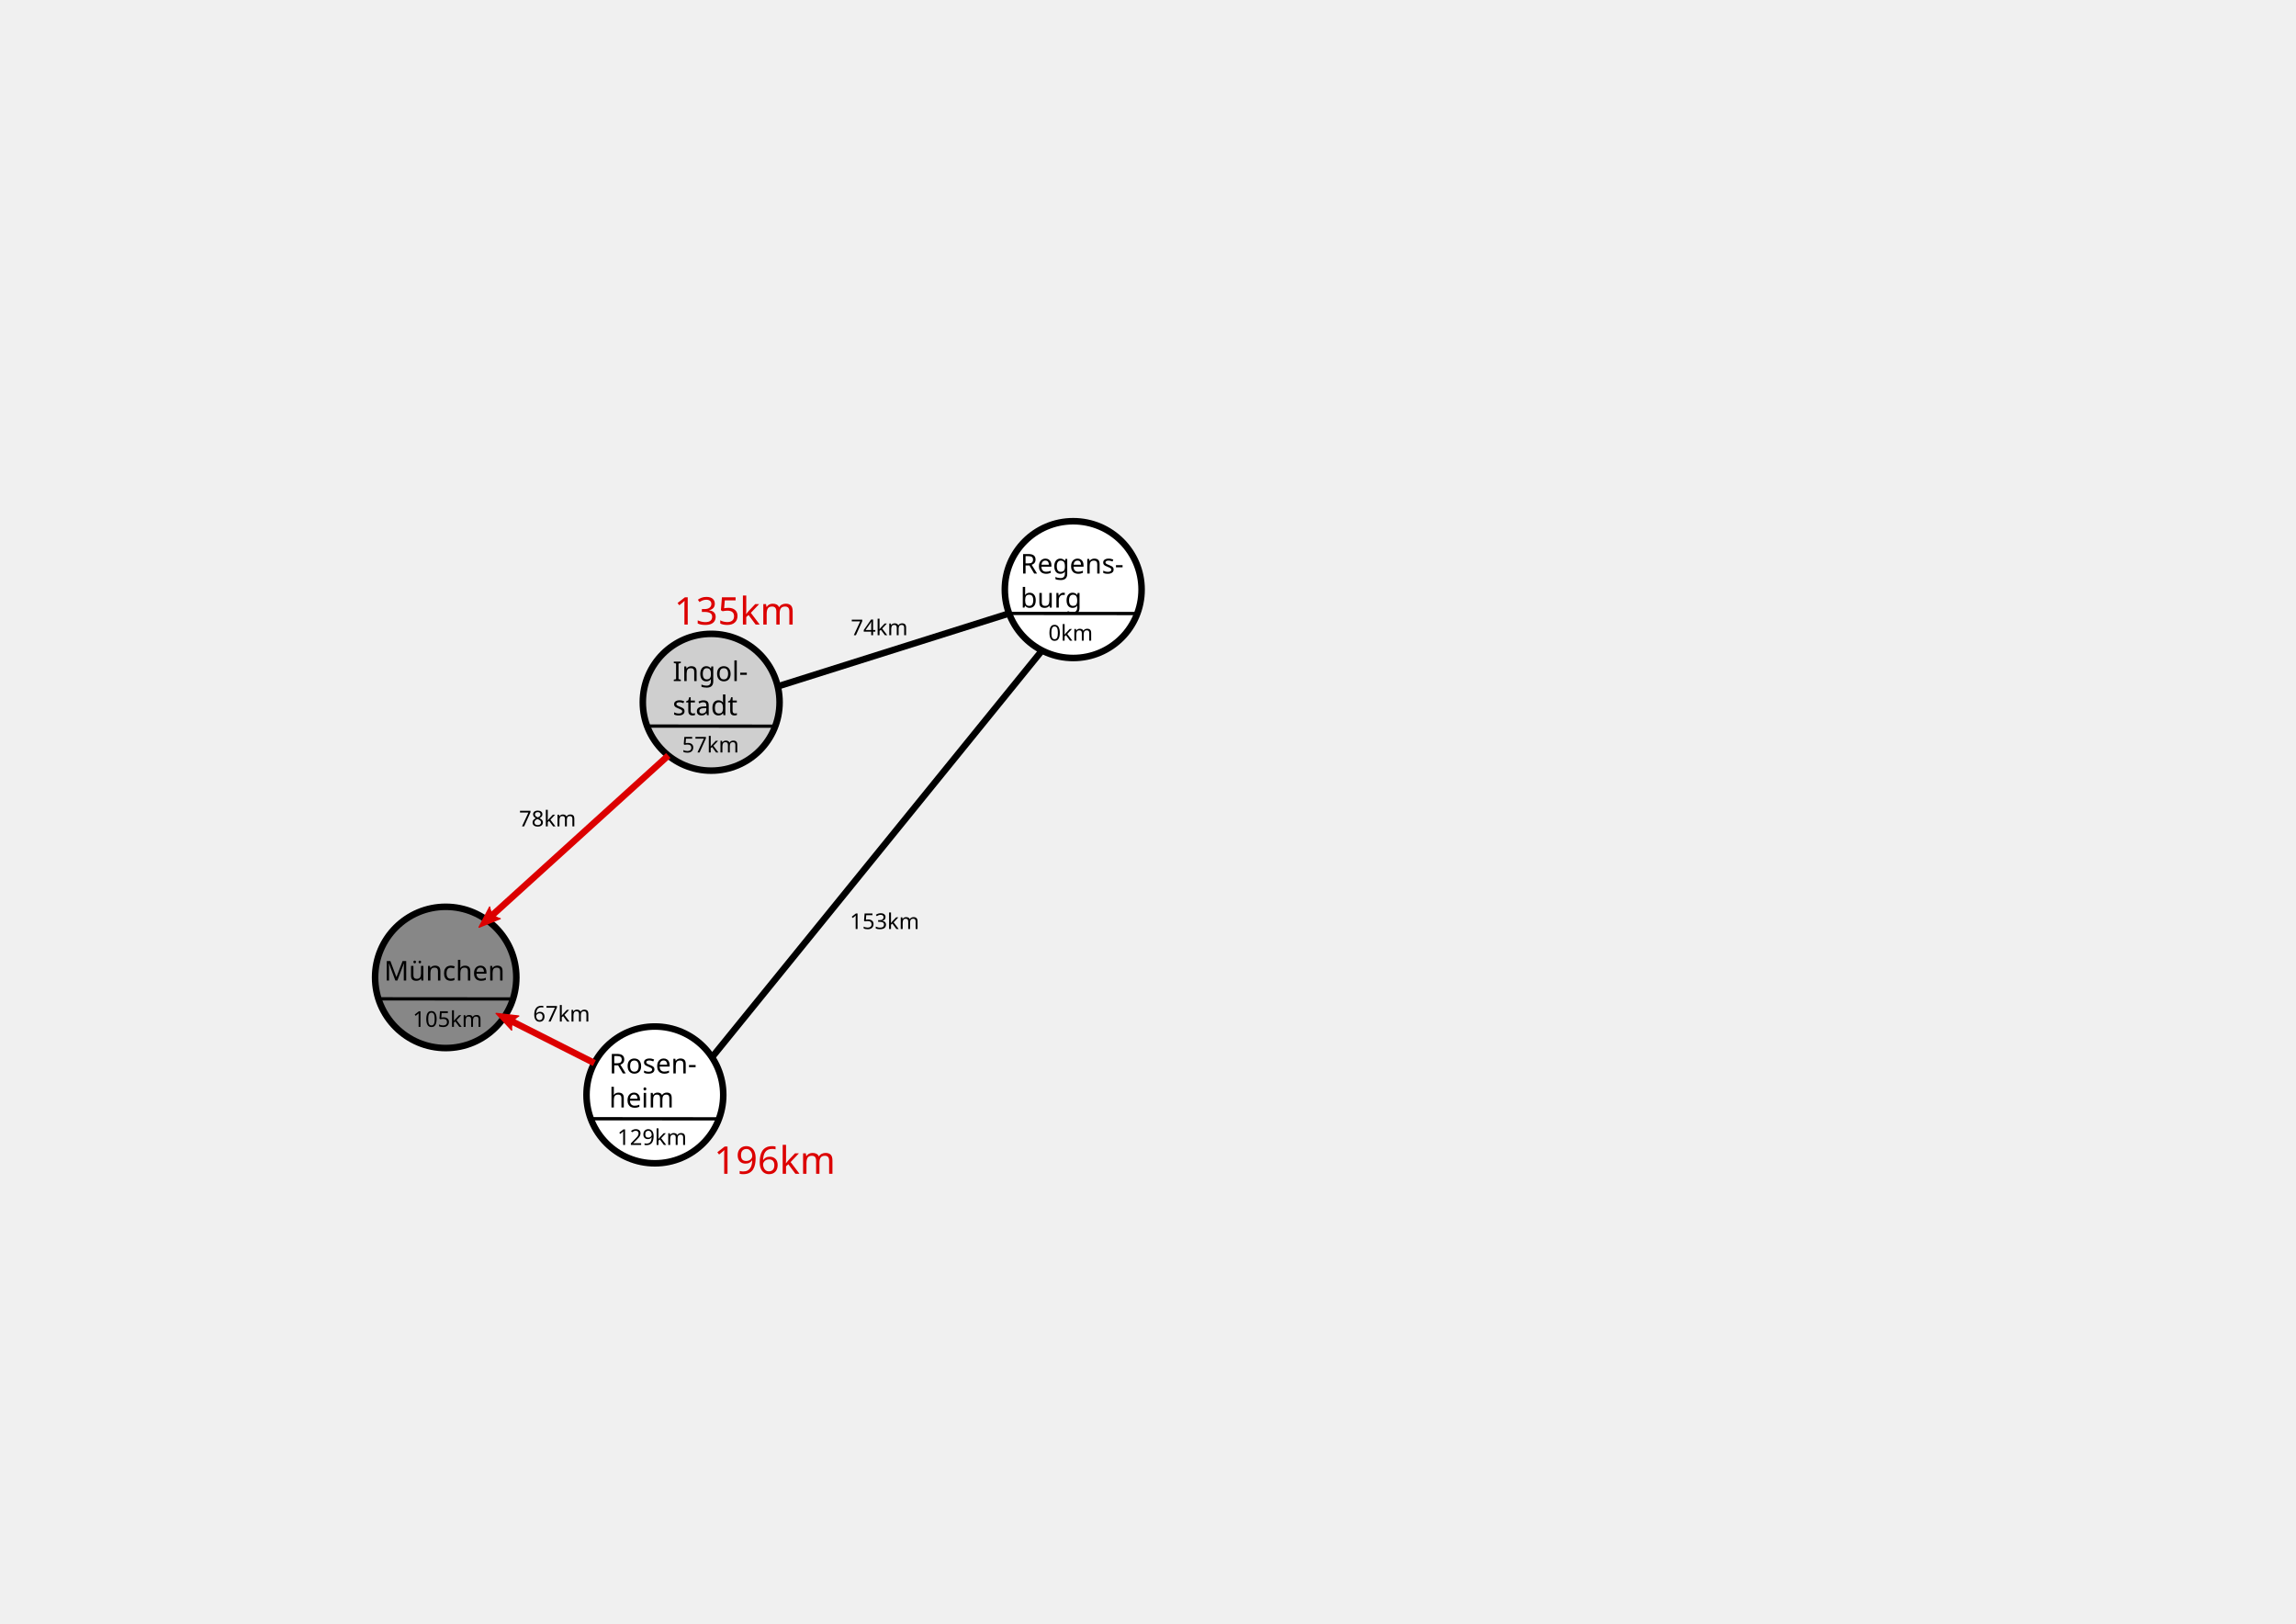
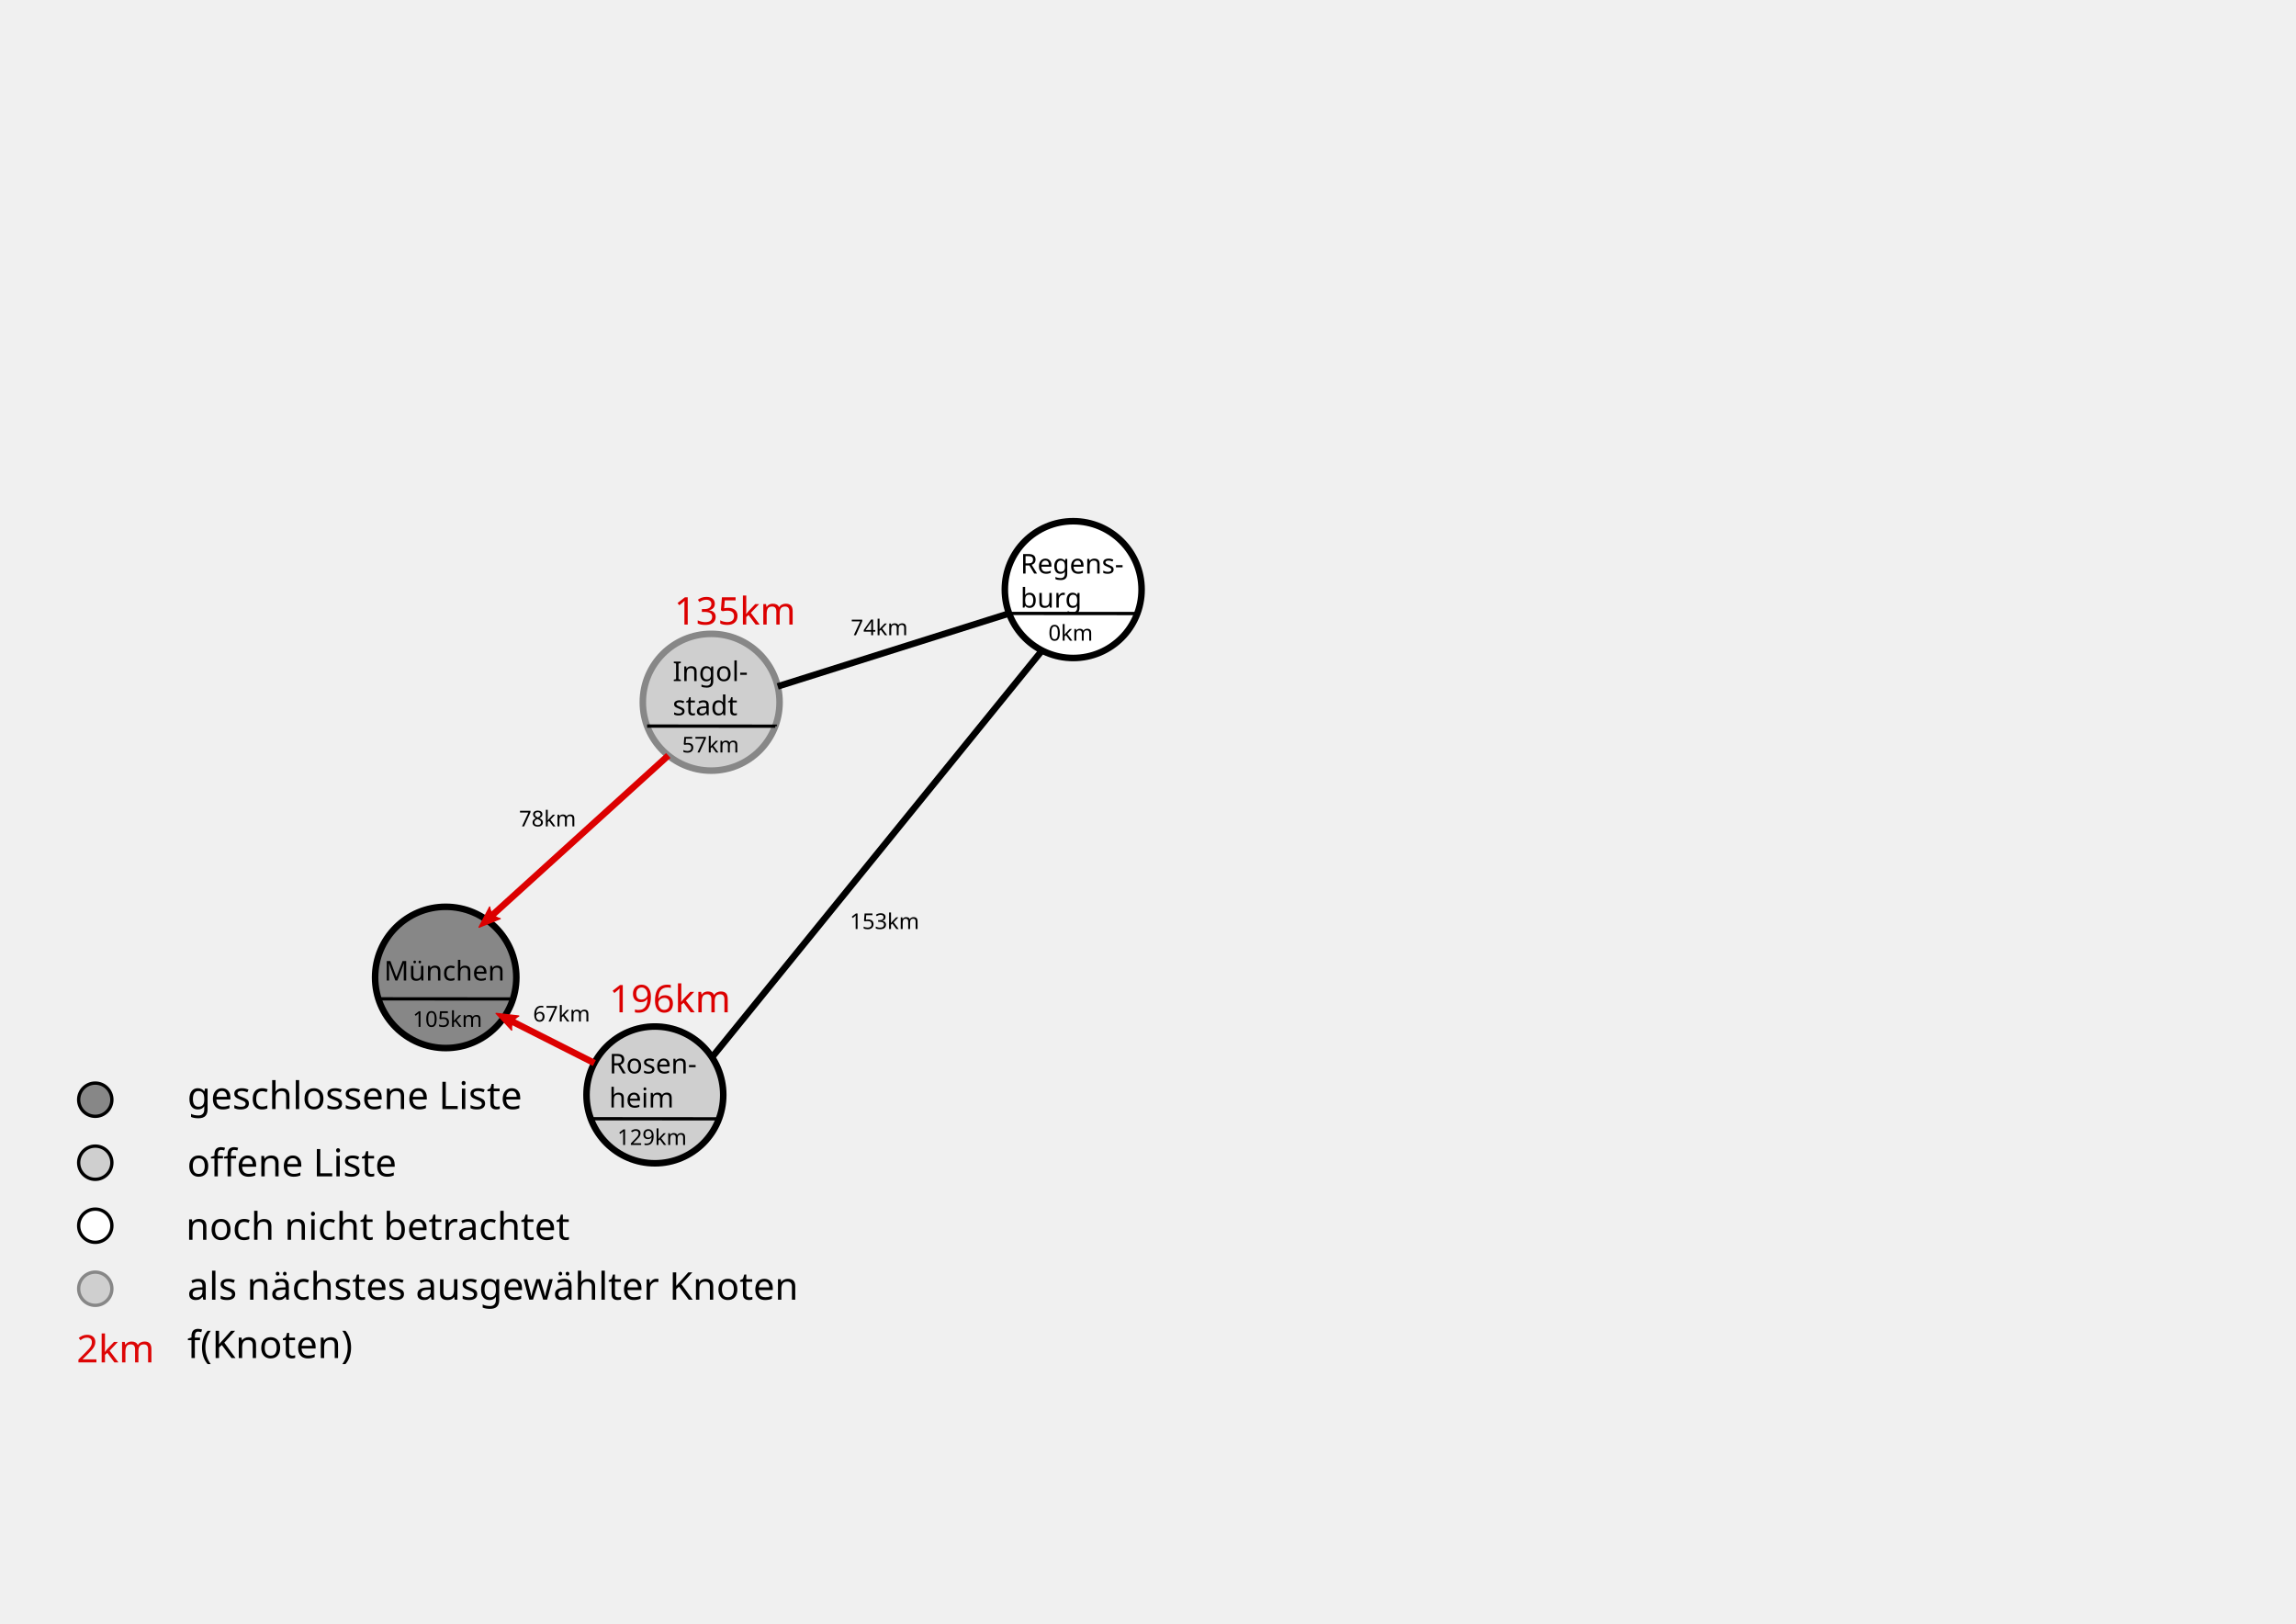
<svg xmlns="http://www.w3.org/2000/svg" width="297mm" height="210mm" viewBox="0 0 1052.362 744.094" id="svg2" version="1.1">
  <defs id="defs4">
    <marker style="overflow:visible" id="marker7998" refX="0.0" refY="0.0" orient="auto">
      <path transform="scale(0.6) translate(0,0)" d="M 8.719,4.034 L -2.207,0.016 L 8.719,-4.002 C 6.973,-1.63 6.983,1.616 8.719,4.034 z " style="fill-rule:evenodd;stroke-width:0.625;stroke-linejoin:round;stroke:#000000;stroke-opacity:1;fill:#000000;fill-opacity:1" id="path8000" />
    </marker>
    <marker style="overflow:visible" id="marker7787" refX="0.0" refY="0.0" orient="auto">
      <path transform="scale(0.3) translate(-2.3,0)" d="M 8.719,4.034 L -2.207,0.016 L 8.719,-4.002 C 6.973,-1.63 6.983,1.616 8.719,4.034 z " style="fill-rule:evenodd;stroke-width:0.625;stroke-linejoin:round;stroke:#dc0000;stroke-opacity:1;fill:#dc0000;fill-opacity:1" id="path7789" />
    </marker>
    <marker orient="auto" refY="0.0" refX="0.0" id="marker7741" style="overflow:visible">
      <path id="path7743" style="fill-rule:evenodd;stroke-width:0.625;stroke-linejoin:round;stroke:#dc0000;stroke-opacity:1;fill:#dc0000;fill-opacity:1" d="M 8.719,4.034 L -2.207,0.016 L 8.719,-4.002 C 6.973,-1.63 6.983,1.616 8.719,4.034 z " transform="scale(0.3) translate(-2.3,0)" />
    </marker>
    <marker orient="auto" refY="0.0" refX="0.0" id="Arrow2Sstart" style="overflow:visible">
      <path id="path4669" style="fill-rule:evenodd;stroke-width:0.625;stroke-linejoin:round;stroke:#dc0000;stroke-opacity:1;fill:#dc0000;fill-opacity:1" d="M 8.719,4.034 L -2.207,0.016 L 8.719,-4.002 C 6.973,-1.63 6.983,1.616 8.719,4.034 z " transform="scale(0.3) translate(-2.3,0)" />
    </marker>
    <marker orient="auto" refY="0.0" refX="0.0" id="Arrow1Sstart" style="overflow:visible">
      <path id="path4651" d="M 0.0,0.0 L 5.0,-5.0 L -12.5,0.0 L 5.0,5.0 L 0.0,0.0 z " style="fill-rule:evenodd;stroke:#dc0000;stroke-width:1pt;stroke-opacity:1;fill:#dc0000;fill-opacity:1" transform="scale(0.2) translate(6,0)" />
    </marker>
    <marker style="overflow:visible;" id="marker4915" refX="0.0" refY="0.0" orient="auto">
      <path transform="scale(1.1) rotate(180) translate(1,0)" d="M 8.719,4.034 L -2.207,0.016 L 8.719,-4.002 C 6.973,-1.63 6.983,1.616 8.719,4.034 z " style="fill-rule:evenodd;stroke-width:0.625;stroke-linejoin:round;stroke:#000000;stroke-opacity:1;fill:#000000;fill-opacity:1" id="path4917" />
    </marker>
  </defs>
  <g id="layer1" transform="translate(0,-308.2677)">
    <g id="g4275-7" transform="translate(150.4587,163.2674)">
      <circle r="32.366" cy="592.926" cx="53.834" id="path4138-0" style="opacity:1;fill:#878787;fill-opacity:1;stroke:#000000;stroke-width:3;stroke-linecap:round;stroke-linejoin:miter;stroke-miterlimit:4;stroke-dasharray:none;stroke-dashoffset:0;stroke-opacity:1" />
      <path id="path4167-0" d="m 23.349,602.737 59.999,0.049 0,0" style="fill:none;fill-rule:evenodd;stroke:#000000;stroke-width:1.501;stroke-linecap:butt;stroke-linejoin:miter;stroke-miterlimit:4;stroke-dasharray:none;stroke-opacity:1" />
-       <circle r="31.342" cy="466.821" cx="175.515" id="path4138-7-2" style="opacity:1;fill:#cfcfcf;fill-opacity:1;stroke:#000000;stroke-width:3;stroke-linecap:round;stroke-linejoin:miter;stroke-miterlimit:4;stroke-dasharray:none;stroke-dashoffset:0;stroke-opacity:1" />
+       <circle r="31.342" cy="466.821" cx="175.515" id="path4138-7-2" style="opacity:1;fill:#cfcfcf;fill-opacity:1;stroke:#878787;stroke-width:3;stroke-linecap:round;stroke-linejoin:miter;stroke-miterlimit:4;stroke-dasharray:none;stroke-dashoffset:0;stroke-opacity:1" />
      <path id="path4167-6-9" d="m 146.135,477.737 58.74,0.05 4e-5,6.5e-4" style="fill:none;fill-rule:evenodd;stroke:#000000;stroke-width:1.5;stroke-linecap:butt;stroke-linejoin:miter;stroke-miterlimit:4;stroke-dasharray:none;stroke-opacity:1" />
      <circle r="31.342" cy="415.199" cx="341.443" id="path4138-4-1" style="opacity:1;fill:#ffffff;fill-opacity:1;stroke:#000000;stroke-width:3;stroke-linecap:round;stroke-linejoin:miter;stroke-miterlimit:4;stroke-dasharray:none;stroke-dashoffset:0;stroke-opacity:1" />
      <path id="path4167-8-9" d="m 312.063,426.115 58.74,0.05 4e-5,6.5e-4" style="fill:none;fill-rule:evenodd;stroke:#000000;stroke-width:1.5;stroke-linecap:butt;stroke-linejoin:miter;stroke-miterlimit:4;stroke-dasharray:none;stroke-opacity:1" />
-       <circle r="31.342" cy="646.761" cx="149.704" id="path4138-70-7" style="opacity:1;fill:#ffffff;fill-opacity:1;stroke:#000000;stroke-width:3;stroke-linecap:round;stroke-linejoin:miter;stroke-miterlimit:4;stroke-dasharray:none;stroke-dashoffset:0;stroke-opacity:1" />
+       <circle r="31.342" cy="646.761" cx="149.704" id="path4138-70-7" style="opacity:1;fill:#cfcfcf;fill-opacity:1;stroke:#000000;stroke-width:3;stroke-linecap:round;stroke-linejoin:miter;stroke-miterlimit:4;stroke-dasharray:none;stroke-dashoffset:0;stroke-opacity:1" />
      <path id="path4167-63-8" d="m 120.324,657.677 58.74,0.05 4e-5,6.5e-4" style="fill:none;fill-rule:evenodd;stroke:#000000;stroke-width:1.5;stroke-linecap:butt;stroke-linejoin:miter;stroke-miterlimit:4;stroke-dasharray:none;stroke-opacity:1" />
      <path id="path4209-2" d="M 80.538,611.216 121.969,632.163" style="fill:none;fill-rule:evenodd;stroke:#dc0000;stroke-width:3;stroke-linecap:butt;stroke-linejoin:miter;stroke-miterlimit:4;stroke-dasharray:none;stroke-opacity:1;marker-start:url(#marker7741)" />
      <path id="path4211-3" d="M 72.106,567.187 155.853,491.229" style="fill:none;fill-rule:evenodd;stroke:#dc0000;stroke-width:3;stroke-linecap:butt;stroke-linejoin:miter;stroke-miterlimit:4;stroke-dasharray:none;stroke-opacity:1;marker-start:url(#marker7787)" />
      <path id="path4213-9" d="m 206.004,459.562 106.059,-33.446" style="fill:none;fill-rule:evenodd;stroke:#000000;stroke-width:3;stroke-linecap:butt;stroke-linejoin:miter;stroke-miterlimit:4;stroke-dasharray:none;stroke-opacity:1" />
      <path id="path4215-9" d="M 175.88,629.523 327.155,443.095" style="fill:none;fill-rule:evenodd;stroke:#000000;stroke-width:3;stroke-linecap:butt;stroke-linejoin:miter;stroke-miterlimit:4;stroke-dasharray:none;stroke-opacity:1" />
      <text id="text4217-3" y="594.345" x="25.599" style="font-style:normal;font-weight:normal;font-size:12.5px;line-height:125%;font-family:sans-serif;letter-spacing:0px;word-spacing:0px;fill:#000000;fill-opacity:1;stroke:none;stroke-width:1px;stroke-linecap:butt;stroke-linejoin:miter;stroke-opacity:1" xml:space="preserve">
        <tspan y="594.345" x="25.599" id="tspan4219-3">München</tspan>
      </text>
      <text id="text4221-0" y="457.122" x="157.872" style="font-style:normal;font-weight:normal;font-size:12.5px;line-height:125%;font-family:sans-serif;letter-spacing:0px;word-spacing:0px;fill:#000000;fill-opacity:1;stroke:none;stroke-width:1px;stroke-linecap:butt;stroke-linejoin:miter;stroke-opacity:1" xml:space="preserve">
        <tspan y="457.122" x="157.872" id="tspan4223-66">Ingol-</tspan>
        <tspan id="tspan4225-2" y="472.747" x="157.872">stadt</tspan>
      </text>
      <text id="text4227-22" y="407.824" x="317.263" style="font-style:normal;font-weight:normal;font-size:12.5px;line-height:125%;font-family:sans-serif;letter-spacing:0px;word-spacing:0px;fill:#000000;fill-opacity:1;stroke:none;stroke-width:1px;stroke-linecap:butt;stroke-linejoin:miter;stroke-opacity:1" xml:space="preserve">
        <tspan y="407.824" x="317.263" id="tspan4229-0">Regens-</tspan>
        <tspan id="tspan4231-1" y="423.449" x="317.263">burg</tspan>
      </text>
      <text id="text4233-9" y="636.905" x="128.742" style="font-style:normal;font-weight:normal;font-size:12.5px;line-height:125%;font-family:sans-serif;letter-spacing:0px;word-spacing:0px;fill:#000000;fill-opacity:1;stroke:none;stroke-width:1px;stroke-linecap:butt;stroke-linejoin:miter;stroke-opacity:1" xml:space="preserve">
        <tspan id="tspan4237-9" y="636.905" x="128.742">Rosen-</tspan>
        <tspan id="tspan4257-4" y="652.53" x="128.742">heim</tspan>
      </text>
      <text id="text4239-4" y="615.58" x="38.718" style="font-style:normal;font-weight:normal;font-size:10px;line-height:125%;font-family:sans-serif;letter-spacing:0px;word-spacing:0px;fill:#000000;fill-opacity:1;stroke:none;stroke-width:1px;stroke-linecap:butt;stroke-linejoin:miter;stroke-opacity:1" xml:space="preserve">
        <tspan y="615.58" x="38.718" id="tspan4241-5">105km</tspan>
      </text>
      <text id="text4243-3" y="489.839" x="162.14" style="font-style:normal;font-weight:normal;font-size:10px;line-height:125%;font-family:sans-serif;letter-spacing:0px;word-spacing:0px;fill:#000000;fill-opacity:1;stroke:none;stroke-width:1px;stroke-linecap:butt;stroke-linejoin:miter;stroke-opacity:1" xml:space="preserve">
        <tspan y="489.839" x="162.14" id="tspan4245-0">57km</tspan>
      </text>
      <text id="text4247-6" y="438.585" x="330.068" style="font-style:normal;font-weight:normal;font-size:10px;line-height:125%;font-family:sans-serif;letter-spacing:0px;word-spacing:0px;fill:#000000;fill-opacity:1;stroke:none;stroke-width:1px;stroke-linecap:butt;stroke-linejoin:miter;stroke-opacity:1" xml:space="preserve">
        <tspan y="438.585" x="330.068" id="tspan4249-2">0km</tspan>
      </text>
      <text id="text4251-4" y="669.694" x="132.49" style="font-style:normal;font-weight:normal;font-size:10px;line-height:125%;font-family:sans-serif;letter-spacing:0px;word-spacing:0px;fill:#000000;fill-opacity:1;stroke:none;stroke-width:1px;stroke-linecap:butt;stroke-linejoin:miter;stroke-opacity:1" xml:space="preserve">
        <tspan y="669.694" x="132.49" id="tspan4253-3">129km</tspan>
      </text>
      <text id="text4259-35" y="613.15" x="93.869" style="font-style:normal;font-weight:normal;font-size:10px;line-height:125%;font-family:sans-serif;letter-spacing:0px;word-spacing:0px;fill:#000000;fill-opacity:1;stroke:none;stroke-width:1px;stroke-linecap:butt;stroke-linejoin:miter;stroke-opacity:1" xml:space="preserve">
        <tspan y="613.15" x="93.869" id="tspan4261-2">67km</tspan>
      </text>
      <text id="text4263-7" y="523.706" x="87.445" style="font-style:normal;font-weight:normal;font-size:10px;line-height:125%;font-family:sans-serif;letter-spacing:0px;word-spacing:0px;fill:#000000;fill-opacity:1;stroke:none;stroke-width:1px;stroke-linecap:butt;stroke-linejoin:miter;stroke-opacity:1" xml:space="preserve">
        <tspan y="523.706" x="87.445" id="tspan4265-9">78km</tspan>
      </text>
      <text id="text4267-33" y="436.105" x="239.517" style="font-style:normal;font-weight:normal;font-size:10px;line-height:125%;font-family:sans-serif;letter-spacing:0px;word-spacing:0px;fill:#000000;fill-opacity:1;stroke:none;stroke-width:1px;stroke-linecap:butt;stroke-linejoin:miter;stroke-opacity:1" xml:space="preserve">
        <tspan y="436.105" x="239.517" id="tspan4269-7">74km</tspan>
      </text>
      <text id="text4271-6" y="570.747" x="239.048" style="font-style:normal;font-weight:normal;font-size:10px;line-height:125%;font-family:sans-serif;letter-spacing:0px;word-spacing:0px;fill:#000000;fill-opacity:1;stroke:none;stroke-width:1px;stroke-linecap:butt;stroke-linejoin:miter;stroke-opacity:1" xml:space="preserve">
        <tspan y="570.747" x="239.048" id="tspan4273-8">153km</tspan>
      </text>
    </g>
    <text xml:space="preserve" style="font-style:normal;font-weight:normal;font-size:17.5px;line-height:125%;font-family:sans-serif;letter-spacing:0px;word-spacing:0px;fill:#dc0000;fill-opacity:1;stroke:none;stroke-width:1px;stroke-linecap:butt;stroke-linejoin:miter;stroke-opacity:1" x="308.995" y="594.49" id="text7733">
      <tspan id="tspan7735" x="308.995" y="594.49">135km</tspan>
    </text>
-     <text xml:space="preserve" style="font-style:normal;font-weight:normal;font-size:17.5px;line-height:125%;font-family:sans-serif;letter-spacing:0px;word-spacing:0px;fill:#dc0000;fill-opacity:1;stroke:none;stroke-width:1px;stroke-linecap:butt;stroke-linejoin:miter;stroke-opacity:1" x="327.23" y="846.187" id="text7737">
-       <tspan id="tspan7739" x="327.23" y="846.187">196km</tspan>
+     <text xml:space="preserve" style="font-style:normal;font-weight:normal;font-size:17.5px;line-height:125%;font-family:sans-serif;letter-spacing:0px;word-spacing:0px;fill:#dc0000;fill-opacity:1;stroke:none;stroke-width:1px;stroke-linecap:butt;stroke-linejoin:miter;stroke-opacity:1" x="279.23" y="772.187" id="text7737">
+       <tspan id="tspan7739" x="279.23" y="772.187">196km</tspan>
    </text>
+     <g transform="translate(3.576519,155.7572)" id="g7412">
+       <circle r="7.615" cy="656.474" cx="40.09" id="path4863" style="opacity:1;fill:#878787;fill-opacity:1;stroke:#000000;stroke-width:1.52;stroke-linecap:round;stroke-linejoin:miter;stroke-miterlimit:4;stroke-dasharray:none;stroke-dashoffset:0;stroke-opacity:1" />
+       <circle r="7.615" cy="685.348" cx="40.09" id="path4863-0" style="opacity:1;fill:#cfcfcf;fill-opacity:1;stroke:#000000;stroke-width:1.52;stroke-linecap:round;stroke-linejoin:miter;stroke-miterlimit:4;stroke-dasharray:none;stroke-dashoffset:0;stroke-opacity:1" />
+       <circle r="7.615" cy="714.222" cx="40.09" id="path4863-9" style="opacity:1;fill:#ffffff;fill-opacity:1;stroke:#000000;stroke-width:1.52;stroke-linecap:round;stroke-linejoin:miter;stroke-miterlimit:4;stroke-dasharray:none;stroke-dashoffset:0;stroke-opacity:1" />
+       <circle r="7.615" cy="743.097" cx="40.09" id="path4863-03" style="opacity:1;fill:#cfcfcf;fill-opacity:1;stroke:#878787;stroke-width:1.52;stroke-linecap:round;stroke-linejoin:miter;stroke-miterlimit:4;stroke-dasharray:none;stroke-dashoffset:0;stroke-opacity:1" />
+       <text id="text4913" y="660.769" x="82.283" style="font-style:normal;font-weight:normal;font-size:17.5px;line-height:125%;font-family:sans-serif;letter-spacing:0px;word-spacing:0px;fill:#000000;fill-opacity:1;stroke:none;stroke-width:1px;stroke-linecap:butt;stroke-linejoin:miter;stroke-opacity:1" xml:space="preserve">
+         <tspan y="660.769" x="82.283" id="tspan4915">geschlossene Liste</tspan>
+       </text>
+       <text id="text4917" y="691.599" x="82.223" style="font-style:normal;font-weight:normal;font-size:17.5px;line-height:125%;font-family:sans-serif;letter-spacing:0px;word-spacing:0px;fill:#000000;fill-opacity:1;stroke:none;stroke-width:1px;stroke-linecap:butt;stroke-linejoin:miter;stroke-opacity:1" xml:space="preserve">
+         <tspan y="691.599" x="82.223" id="tspan4919">offene Liste</tspan>
+       </text>
+       <text id="text4921" y="720.67" x="81.625" style="font-style:normal;font-weight:normal;font-size:17.5px;line-height:125%;font-family:sans-serif;letter-spacing:0px;word-spacing:0px;fill:#000000;fill-opacity:1;stroke:none;stroke-width:1px;stroke-linecap:butt;stroke-linejoin:miter;stroke-opacity:1" xml:space="preserve">
+         <tspan y="720.67" x="81.625" id="tspan4923">noch nicht betrachtet</tspan>
+       </text>
+       <text id="text4925" y="748.108" x="82.317" style="font-style:normal;font-weight:normal;font-size:17.5px;line-height:125%;font-family:sans-serif;letter-spacing:0px;word-spacing:0px;fill:#000000;fill-opacity:1;stroke:none;stroke-width:1px;stroke-linecap:butt;stroke-linejoin:miter;stroke-opacity:1" xml:space="preserve">
+         <tspan y="748.108" x="82.317" id="tspan4927">als nächstes ausgewählter Knoten</tspan>
+       </text>
+       <text id="text4929" y="776.869" x="31.522" style="font-style:normal;font-weight:normal;font-size:17.5px;line-height:125%;font-family:sans-serif;letter-spacing:0px;word-spacing:0px;fill:#dc0000;fill-opacity:0.98;stroke:none;stroke-width:1px;stroke-linecap:butt;stroke-linejoin:miter;stroke-opacity:1;" xml:space="preserve">
+         <tspan y="776.869" x="31.522" id="tspan4931">2km</tspan>
+       </text>
+       <text id="text4933" y="774.869" x="82.283" style="font-style:normal;font-weight:normal;font-size:17.5px;line-height:125%;font-family:sans-serif;letter-spacing:0px;word-spacing:0px;fill:#000000;fill-opacity:1;stroke:none;stroke-width:1px;stroke-linecap:butt;stroke-linejoin:miter;stroke-opacity:1" xml:space="preserve">
+         <tspan y="774.869" x="82.283" id="tspan4935">f(Knoten)</tspan>
+       </text>
+     </g>
  </g>
</svg>
